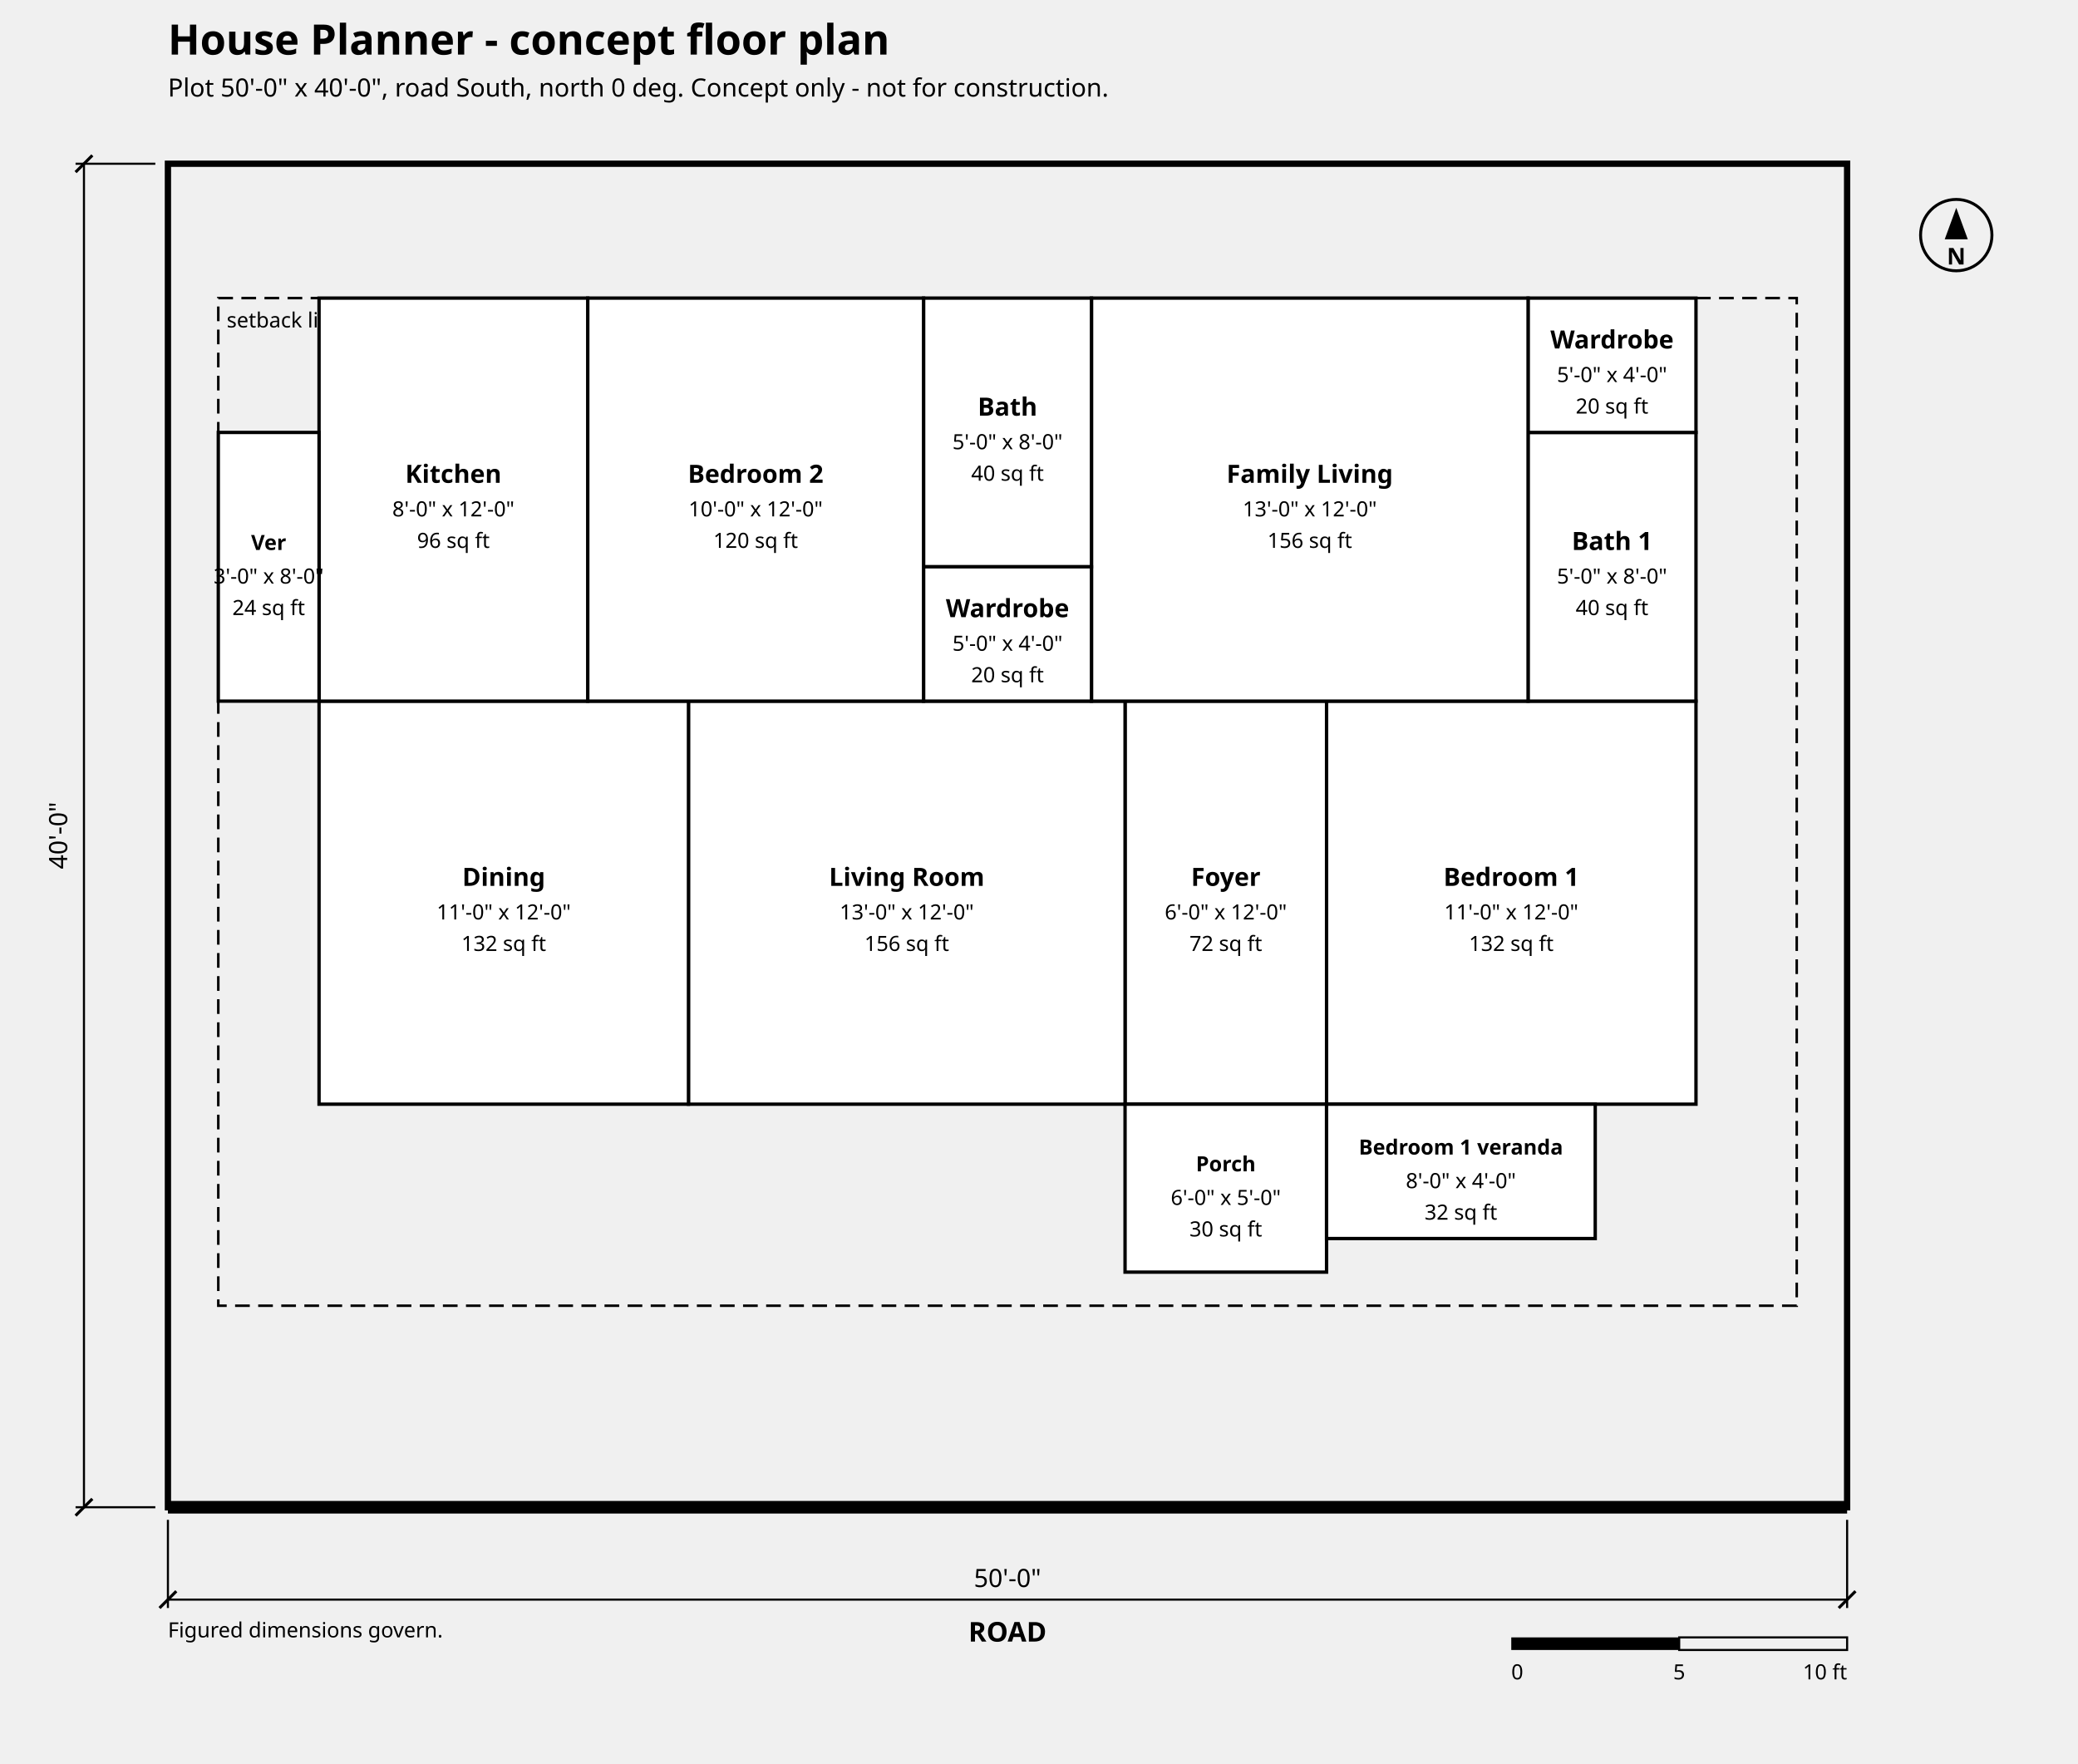
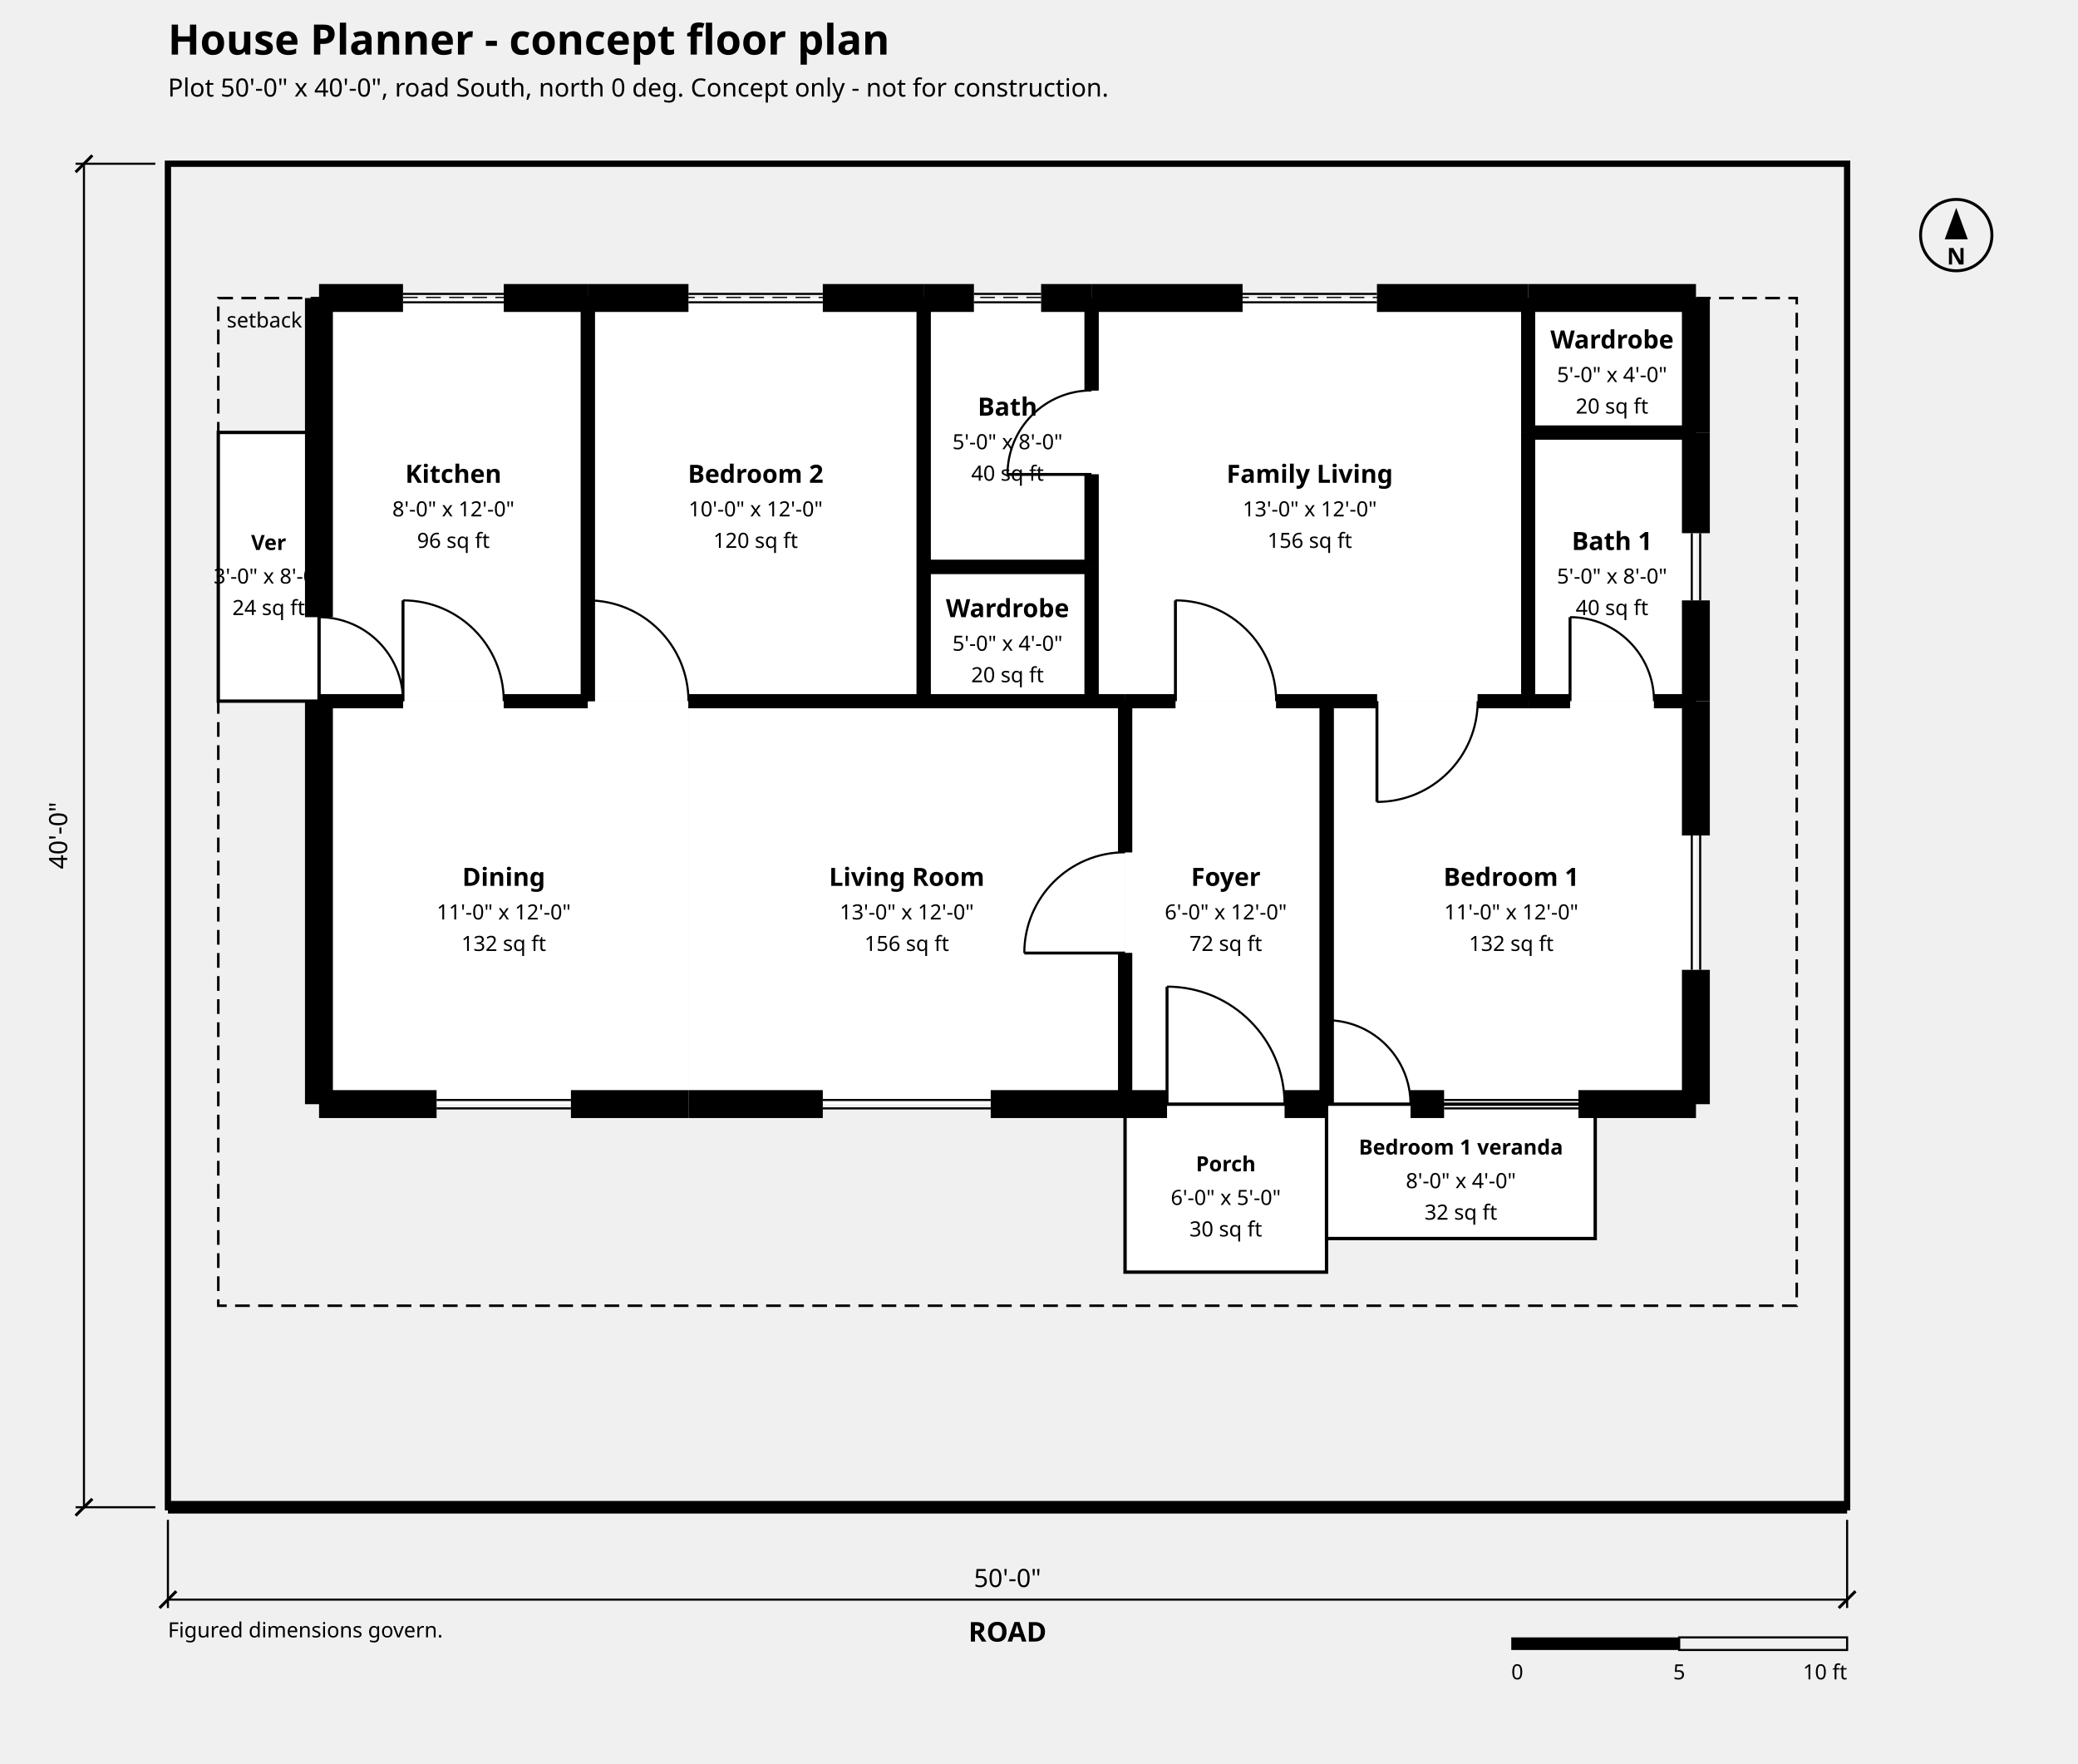
<svg xmlns="http://www.w3.org/2000/svg" viewBox="0 0 990 840" style="width:100%;height:auto;max-width:960px;background:#fff" font-family="sans-serif">
  <text x="80" y="26" font-size="20" font-weight="bold">House Planner - concept floor plan</text>
  <text x="80" y="46" font-size="12">Plot 50'-0" x 40'-0", road South, north 0 deg. Concept only - not for construction.</text>
  <rect x="80.0" y="78.0" width="800.0" height="640.0" fill="none" stroke="#000" stroke-width="3" />
  <rect x="104.0" y="142.0" width="752.0" height="480.0" fill="none" stroke="#000" stroke-width="1.2" stroke-dasharray="7 4" />
  <text x="108.0" y="156.0" font-size="10">setback line</text>
  <line x1="80.0" y1="718.0" x2="880.0" y2="718.0" stroke="#000" stroke-width="6" />
  <text x="480.0" y="782.0" font-size="13" font-weight="bold" text-anchor="middle">ROAD</text>
  <g>
-     <rect x="632.0" y="334.0" width="176.0" height="192.0" fill="#fff" stroke="#000" stroke-width="1.6" />
+     <rect x="632.0" y="334.0" width="176.0" height="192.0" fill="#fff" stroke="none" />
    <text x="720.0" y="422.0" font-size="12" font-weight="bold" text-anchor="middle">Bedroom 1</text>
    <text x="720.0" y="438.0" font-size="10" text-anchor="middle">11'-0" x 12'-0"</text>
    <text x="720.0" y="453.0" font-size="10" text-anchor="middle">132 sq ft</text>
  </g>
  <g>
-     <rect x="536.0" y="334.0" width="96.0" height="192.0" fill="#fff" stroke="#000" stroke-width="1.6" />
+     <rect x="536.0" y="334.0" width="96.0" height="192.0" fill="#fff" stroke="none" />
    <text x="584.0" y="422.0" font-size="12" font-weight="bold" text-anchor="middle">Foyer</text>
    <text x="584.0" y="438.0" font-size="10" text-anchor="middle">6'-0" x 12'-0"</text>
    <text x="584.0" y="453.0" font-size="10" text-anchor="middle">72 sq ft</text>
  </g>
  <g>
-     <rect x="328.0" y="334.0" width="208.0" height="192.0" fill="#fff" stroke="#000" stroke-width="1.6" />
+     <rect x="328.0" y="334.0" width="208.0" height="192.0" fill="#fff" stroke="none" />
    <text x="432.0" y="422.0" font-size="12" font-weight="bold" text-anchor="middle">Living Room</text>
    <text x="432.0" y="438.0" font-size="10" text-anchor="middle">13'-0" x 12'-0"</text>
    <text x="432.0" y="453.0" font-size="10" text-anchor="middle">156 sq ft</text>
  </g>
  <g>
-     <rect x="152.0" y="334.0" width="176.0" height="192.0" fill="#fff" stroke="#000" stroke-width="1.6" />
+     <rect x="152.0" y="334.0" width="176.0" height="192.0" fill="#fff" stroke="none" />
    <text x="240.0" y="422.0" font-size="12" font-weight="bold" text-anchor="middle">Dining</text>
    <text x="240.0" y="438.0" font-size="10" text-anchor="middle">11'-0" x 12'-0"</text>
    <text x="240.0" y="453.0" font-size="10" text-anchor="middle">132 sq ft</text>
  </g>
  <g>
-     <rect x="728.0" y="206.0" width="80.0" height="128.0" fill="#fff" stroke="#000" stroke-width="1.6" />
+     <rect x="728.0" y="206.0" width="80.0" height="128.0" fill="#fff" stroke="none" />
    <text x="768.0" y="262.0" font-size="12" font-weight="bold" text-anchor="middle">Bath 1</text>
    <text x="768.0" y="278.0" font-size="10" text-anchor="middle">5'-0" x 8'-0"</text>
    <text x="768.0" y="293.0" font-size="10" text-anchor="middle">40 sq ft</text>
  </g>
  <g>
-     <rect x="728.0" y="142.0" width="80.0" height="64.0" fill="#fff" stroke="#000" stroke-width="1.6" />
+     <rect x="728.0" y="142.0" width="80.0" height="64.0" fill="#fff" stroke="none" />
    <text x="768.0" y="166.0" font-size="12" font-weight="bold" text-anchor="middle">Wardrobe</text>
    <text x="768.0" y="182.0" font-size="10" text-anchor="middle">5'-0" x 4'-0"</text>
    <text x="768.0" y="197.0" font-size="10" text-anchor="middle">20 sq ft</text>
  </g>
  <g>
-     <rect x="520.0" y="142.0" width="208.0" height="192.0" fill="#fff" stroke="#000" stroke-width="1.6" />
+     <rect x="520.0" y="142.0" width="208.0" height="192.0" fill="#fff" stroke="none" />
    <text x="624.0" y="230.0" font-size="12" font-weight="bold" text-anchor="middle">Family Living</text>
    <text x="624.0" y="246.0" font-size="10" text-anchor="middle">13'-0" x 12'-0"</text>
    <text x="624.0" y="261.0" font-size="10" text-anchor="middle">156 sq ft</text>
  </g>
  <g>
-     <rect x="440.0" y="142.0" width="80.0" height="128.0" fill="#fff" stroke="#000" stroke-width="1.6" />
+     <rect x="440.0" y="142.0" width="80.0" height="128.0" fill="#fff" stroke="none" />
    <text x="480.0" y="198.0" font-size="12" font-weight="bold" text-anchor="middle">Bath</text>
    <text x="480.0" y="214.0" font-size="10" text-anchor="middle">5'-0" x 8'-0"</text>
    <text x="480.0" y="229.0" font-size="10" text-anchor="middle">40 sq ft</text>
  </g>
  <g>
-     <rect x="440.0" y="270.0" width="80.0" height="64.0" fill="#fff" stroke="#000" stroke-width="1.6" />
+     <rect x="440.0" y="270.0" width="80.0" height="64.0" fill="#fff" stroke="none" />
    <text x="480.0" y="294.0" font-size="12" font-weight="bold" text-anchor="middle">Wardrobe</text>
    <text x="480.0" y="310.0" font-size="10" text-anchor="middle">5'-0" x 4'-0"</text>
    <text x="480.0" y="325.0" font-size="10" text-anchor="middle">20 sq ft</text>
  </g>
  <g>
-     <rect x="280.0" y="142.0" width="160.0" height="192.0" fill="#fff" stroke="#000" stroke-width="1.6" />
+     <rect x="280.0" y="142.0" width="160.0" height="192.0" fill="#fff" stroke="none" />
    <text x="360.0" y="230.0" font-size="12" font-weight="bold" text-anchor="middle">Bedroom 2</text>
    <text x="360.0" y="246.0" font-size="10" text-anchor="middle">10'-0" x 12'-0"</text>
    <text x="360.0" y="261.0" font-size="10" text-anchor="middle">120 sq ft</text>
  </g>
  <g>
-     <rect x="152.0" y="142.0" width="128.0" height="192.0" fill="#fff" stroke="#000" stroke-width="1.6" />
+     <rect x="152.0" y="142.0" width="128.0" height="192.0" fill="#fff" stroke="none" />
    <text x="216.0" y="230.0" font-size="12" font-weight="bold" text-anchor="middle">Kitchen</text>
    <text x="216.0" y="246.0" font-size="10" text-anchor="middle">8'-0" x 12'-0"</text>
    <text x="216.0" y="261.0" font-size="10" text-anchor="middle">96 sq ft</text>
  </g>
  <g>
    <rect x="536.0" y="526.0" width="96.0" height="80.0" fill="#fff" stroke="#000" stroke-width="1.6" />
    <text x="584.0" y="558.0" font-size="10" font-weight="bold" text-anchor="middle">Porch</text>
    <text x="584.0" y="574.0" font-size="10" text-anchor="middle">6'-0" x 5'-0"</text>
    <text x="584.0" y="589.0" font-size="10" text-anchor="middle">30 sq ft</text>
  </g>
  <g>
    <rect x="632.0" y="526.0" width="128.0" height="64.0" fill="#fff" stroke="#000" stroke-width="1.6" />
    <text x="696.0" y="550.0" font-size="10" font-weight="bold" text-anchor="middle">Bedroom 1 veranda</text>
    <text x="696.0" y="566.0" font-size="10" text-anchor="middle">8'-0" x 4'-0"</text>
    <text x="696.0" y="581.0" font-size="10" text-anchor="middle">32 sq ft</text>
  </g>
  <g>
    <rect x="104.0" y="206.0" width="48.0" height="128.0" fill="#fff" stroke="#000" stroke-width="1.6" />
    <text x="128.0" y="262.0" font-size="10" font-weight="bold" text-anchor="middle">Ver</text>
    <text x="128.0" y="278.0" font-size="10" text-anchor="middle">3'-0" x 8'-0"</text>
    <text x="128.0" y="293.0" font-size="10" text-anchor="middle">24 sq ft</text>
  </g>
+   <rect x="728.0" y="330.7" width="20.0" height="6.7" fill="#000" stroke="none" />
+   <rect x="788.0" y="330.7" width="20.0" height="6.7" fill="#000" stroke="none" />
+   <rect x="632.0" y="330.7" width="24.0" height="6.7" fill="#000" stroke="none" />
+   <rect x="704.0" y="330.7" width="24.0" height="6.7" fill="#000" stroke="none" />
+   <rect x="672.0" y="519.3" width="16.0" height="13.3" fill="#000" stroke="none" />
+   <rect x="752.0" y="519.3" width="56.0" height="13.3" fill="#000" stroke="none" />
+   <rect x="801.3" y="462.0" width="13.3" height="64.0" fill="#000" stroke="none" />
+   <rect x="801.3" y="334.0" width="13.3" height="64.0" fill="#000" stroke="none" />
+   <rect x="628.7" y="334.0" width="6.7" height="192.0" fill="#000" stroke="none" />
+   <rect x="536.0" y="330.7" width="24.0" height="6.7" fill="#000" stroke="none" />
+   <rect x="608.0" y="330.7" width="24.0" height="6.7" fill="#000" stroke="none" />
+   <rect x="536.0" y="519.3" width="20.0" height="13.3" fill="#000" stroke="none" />
+   <rect x="612.0" y="519.3" width="20.0" height="13.3" fill="#000" stroke="none" />
+   <rect x="628.7" y="334.0" width="6.7" height="192.0" fill="#000" stroke="none" />
+   <rect x="532.7" y="454.0" width="6.7" height="72.0" fill="#000" stroke="none" />
+   <rect x="532.7" y="334.0" width="6.7" height="72.0" fill="#000" stroke="none" />
+   <rect x="520.0" y="330.7" width="16.0" height="6.7" fill="#000" stroke="none" />
+   <rect x="440.0" y="330.7" width="80.0" height="6.7" fill="#000" stroke="none" />
+   <rect x="328.0" y="330.7" width="112.0" height="6.7" fill="#000" stroke="none" />
+   <rect x="328.0" y="519.3" width="64.0" height="13.3" fill="#000" stroke="none" />
+   <rect x="472.0" y="519.3" width="64.0" height="13.3" fill="#000" stroke="none" />
+   <rect x="532.7" y="454.0" width="6.7" height="72.0" fill="#000" stroke="none" />
+   <rect x="532.7" y="334.0" width="6.7" height="72.0" fill="#000" stroke="none" />
+   <rect x="152.0" y="330.7" width="40.0" height="6.7" fill="#000" stroke="none" />
+   <rect x="240.0" y="330.7" width="40.0" height="6.7" fill="#000" stroke="none" />
+   <rect x="152.0" y="519.3" width="56.0" height="13.3" fill="#000" stroke="none" />
+   <rect x="272.0" y="519.3" width="56.0" height="13.3" fill="#000" stroke="none" />
+   <rect x="145.3" y="334.0" width="13.3" height="192.0" fill="#000" stroke="none" />
+   <rect x="728.0" y="202.7" width="80.0" height="6.7" fill="#000" stroke="none" />
+   <rect x="728.0" y="330.7" width="20.0" height="6.7" fill="#000" stroke="none" />
+   <rect x="788.0" y="330.7" width="20.0" height="6.7" fill="#000" stroke="none" />
+   <rect x="801.3" y="286.0" width="13.3" height="48.0" fill="#000" stroke="none" />
+   <rect x="801.3" y="206.0" width="13.3" height="48.0" fill="#000" stroke="none" />
+   <rect x="724.7" y="206.0" width="6.7" height="128.0" fill="#000" stroke="none" />
+   <rect x="728.0" y="135.3" width="80.0" height="13.3" fill="#000" stroke="none" />
+   <rect x="728.0" y="202.7" width="80.0" height="6.7" fill="#000" stroke="none" />
+   <rect x="801.3" y="142.0" width="13.3" height="64.0" fill="#000" stroke="none" />
+   <rect x="724.7" y="142.0" width="6.7" height="64.0" fill="#000" stroke="none" />
+   <rect x="520.0" y="135.3" width="72.0" height="13.3" fill="#000" stroke="none" />
+   <rect x="656.0" y="135.3" width="72.0" height="13.3" fill="#000" stroke="none" />
+   <rect x="632.0" y="330.7" width="24.0" height="6.7" fill="#000" stroke="none" />
+   <rect x="704.0" y="330.7" width="24.0" height="6.7" fill="#000" stroke="none" />
+   <rect x="536.0" y="330.7" width="24.0" height="6.7" fill="#000" stroke="none" />
+   <rect x="608.0" y="330.7" width="24.0" height="6.7" fill="#000" stroke="none" />
+   <rect x="520.0" y="330.7" width="16.0" height="6.7" fill="#000" stroke="none" />
+   <rect x="724.7" y="206.0" width="6.7" height="128.0" fill="#000" stroke="none" />
+   <rect x="724.7" y="142.0" width="6.7" height="64.0" fill="#000" stroke="none" />
+   <rect x="516.7" y="226.0" width="6.7" height="44.0" fill="#000" stroke="none" />
+   <rect x="516.7" y="142.0" width="6.7" height="44.0" fill="#000" stroke="none" />
+   <rect x="516.7" y="270.0" width="6.7" height="64.0" fill="#000" stroke="none" />
+   <rect x="440.0" y="135.3" width="24.0" height="13.3" fill="#000" stroke="none" />
+   <rect x="496.0" y="135.3" width="24.0" height="13.3" fill="#000" stroke="none" />
+   <rect x="440.0" y="266.7" width="80.0" height="6.7" fill="#000" stroke="none" />
+   <rect x="516.7" y="226.0" width="6.7" height="44.0" fill="#000" stroke="none" />
+   <rect x="516.7" y="142.0" width="6.7" height="44.0" fill="#000" stroke="none" />
+   <rect x="436.7" y="142.0" width="6.7" height="128.0" fill="#000" stroke="none" />
+   <rect x="440.0" y="266.7" width="80.0" height="6.7" fill="#000" stroke="none" />
+   <rect x="440.0" y="330.7" width="80.0" height="6.7" fill="#000" stroke="none" />
+   <rect x="516.7" y="270.0" width="6.7" height="64.0" fill="#000" stroke="none" />
+   <rect x="436.7" y="270.0" width="6.7" height="64.0" fill="#000" stroke="none" />
+   <rect x="280.0" y="135.3" width="48.0" height="13.3" fill="#000" stroke="none" />
+   <rect x="392.0" y="135.3" width="48.0" height="13.3" fill="#000" stroke="none" />
+   <rect x="328.0" y="330.7" width="112.0" height="6.7" fill="#000" stroke="none" />
+   <rect x="436.7" y="142.0" width="6.7" height="128.0" fill="#000" stroke="none" />
+   <rect x="436.7" y="270.0" width="6.7" height="64.0" fill="#000" stroke="none" />
+   <rect x="276.7" y="142.0" width="6.7" height="192.0" fill="#000" stroke="none" />
+   <rect x="152.0" y="135.3" width="40.0" height="13.3" fill="#000" stroke="none" />
+   <rect x="240.0" y="135.3" width="40.0" height="13.3" fill="#000" stroke="none" />
+   <rect x="152.0" y="330.7" width="40.0" height="6.7" fill="#000" stroke="none" />
+   <rect x="240.0" y="330.7" width="40.0" height="6.7" fill="#000" stroke="none" />
+   <rect x="276.7" y="142.0" width="6.7" height="192.0" fill="#000" stroke="none" />
+   <rect x="145.3" y="142.0" width="13.3" height="152.0" fill="#000" stroke="none" />
+   <line x1="556.0" y1="526.0" x2="556.0" y2="470.0" stroke="#000" stroke-width="1.4" />
+   <path d="M 556.0 470.0 A 56.0 56.0 0 0 1 612.0 526.0" fill="none" stroke="#000" stroke-width="1" />
+   <line x1="536.0" y1="454.0" x2="488.0" y2="454.0" stroke="#000" stroke-width="1.4" />
+   <path d="M 488.0 454.0 A 48.0 48.0 0 0 1 536.0 406.0" fill="none" stroke="#000" stroke-width="1" />
+   <line x1="560.0" y1="334.0" x2="560.0" y2="286.0" stroke="#000" stroke-width="1.4" />
+   <path d="M 560.0 286.0 A 48.0 48.0 0 0 1 608.0 334.0" fill="none" stroke="#000" stroke-width="1" />
+   <line x1="656.0" y1="334.0" x2="656.0" y2="382.0" stroke="#000" stroke-width="1.4" />
+   <path d="M 656.0 382.0 A 48.0 48.0 0 0 0 704.0 334.0" fill="none" stroke="#000" stroke-width="1" />
+   <line x1="280.0" y1="334.0" x2="280.0" y2="286.0" stroke="#000" stroke-width="1.4" />
+   <path d="M 280.0 286.0 A 48.0 48.0 0 0 1 328.0 334.0" fill="none" stroke="#000" stroke-width="1" />
+   <line x1="192.0" y1="334.0" x2="192.0" y2="286.0" stroke="#000" stroke-width="1.4" />
+   <path d="M 192.0 286.0 A 48.0 48.0 0 0 1 240.0 334.0" fill="none" stroke="#000" stroke-width="1" />
+   <line x1="152.0" y1="334.0" x2="192.0" y2="334.0" stroke="#000" stroke-width="1.4" />
+   <path d="M 192.0 334.0 A 40.0 40.0 0 0 0 152.0 294.0" fill="none" stroke="#000" stroke-width="1" />
+   <line x1="748.0" y1="334.0" x2="748.0" y2="294.0" stroke="#000" stroke-width="1.4" />
+   <path d="M 748.0 294.0 A 40.0 40.0 0 0 1 788.0 334.0" fill="none" stroke="#000" stroke-width="1" />
+   <line x1="520.0" y1="226.0" x2="480.0" y2="226.0" stroke="#000" stroke-width="1.4" />
+   <path d="M 480.0 226.0 A 40.0 40.0 0 0 1 520.0 186.0" fill="none" stroke="#000" stroke-width="1" />
+   <line x1="632.0" y1="526.0" x2="632.0" y2="486.0" stroke="#000" stroke-width="1.4" />
+   <path d="M 632.0 486.0 A 40.0 40.0 0 0 1 672.0 526.0" fill="none" stroke="#000" stroke-width="1" />
+   <line x1="688.0" y1="528.0" x2="752.0" y2="528.0" stroke="#000" stroke-width="1" />
+   <line x1="688.0" y1="524.0" x2="752.0" y2="524.0" stroke="#000" stroke-width="1" />
+   <line x1="810.0" y1="462.0" x2="810.0" y2="398.0" stroke="#000" stroke-width="1" />
+   <line x1="806.0" y1="462.0" x2="806.0" y2="398.0" stroke="#000" stroke-width="1" />
+   <line x1="328.0" y1="144.0" x2="392.0" y2="144.0" stroke="#000" stroke-width="1" />
+   <line x1="328.0" y1="140.0" x2="392.0" y2="140.0" stroke="#000" stroke-width="1" />
+   <line x1="392.0" y1="528.0" x2="472.0" y2="528.0" stroke="#000" stroke-width="1" />
+   <line x1="392.0" y1="524.0" x2="472.0" y2="524.0" stroke="#000" stroke-width="1" />
+   <line x1="208.0" y1="528.0" x2="272.0" y2="528.0" stroke="#000" stroke-width="1" />
+   <line x1="208.0" y1="524.0" x2="272.0" y2="524.0" stroke="#000" stroke-width="1" />
+   <line x1="592.0" y1="144.0" x2="656.0" y2="144.0" stroke="#000" stroke-width="1" />
+   <line x1="592.0" y1="140.0" x2="656.0" y2="140.0" stroke="#000" stroke-width="1" />
+   <line x1="192.0" y1="144.0" x2="240.0" y2="144.0" stroke="#000" stroke-width="1" />
+   <line x1="192.0" y1="140.0" x2="240.0" y2="140.0" stroke="#000" stroke-width="1" />
+   <line x1="810.0" y1="286.0" x2="810.0" y2="254.0" stroke="#000" stroke-width="1" />
+   <line x1="806.0" y1="286.0" x2="806.0" y2="254.0" stroke="#000" stroke-width="1" />
+   <line x1="464.0" y1="144.0" x2="496.0" y2="144.0" stroke="#000" stroke-width="1" />
+   <line x1="464.0" y1="140.0" x2="496.0" y2="140.0" stroke="#000" stroke-width="1" />
  <line x1="80.0" y1="724.0" x2="80.0" y2="766.0" stroke="#000" stroke-width="1" />
  <line x1="880.0" y1="724.0" x2="880.0" y2="766.0" stroke="#000" stroke-width="1" />
  <line x1="80.0" y1="762.0" x2="880.0" y2="762.0" stroke="#000" stroke-width="1" />
  <line x1="76.0" y1="766.0" x2="84.0" y2="758.0" stroke="#000" stroke-width="1.4" />
  <line x1="876.0" y1="766.0" x2="884.0" y2="758.0" stroke="#000" stroke-width="1.4" />
  <text x="480.0" y="756.0" font-size="12" text-anchor="middle">50'-0"</text>
  <line x1="74.0" y1="718.0" x2="36.0" y2="718.0" stroke="#000" stroke-width="1" />
  <line x1="74.0" y1="78.0" x2="36.0" y2="78.0" stroke="#000" stroke-width="1" />
  <line x1="40.0" y1="718.0" x2="40.0" y2="78.0" stroke="#000" stroke-width="1" />
  <line x1="36.0" y1="722.0" x2="44.0" y2="714.0" stroke="#000" stroke-width="1.4" />
  <line x1="36.0" y1="82.0" x2="44.0" y2="74.0" stroke="#000" stroke-width="1.4" />
  <text x="32.0" y="398.0" font-size="12" text-anchor="middle" transform="rotate(-90 32.0 398.0)">40'-0"</text>
  <g>
    <circle cx="932.0" cy="112.0" r="17" fill="none" stroke="#000" stroke-width="1.4" />
    <polygon points="932.0,99.0 926.5,114.0 937.5,114.0" fill="#000" />
    <text x="932.0" y="126.0" font-size="11" font-weight="bold" text-anchor="middle">N</text>
  </g>
  <g>
    <rect x="720.0" y="780.0" width="80.0" height="6" fill="#000" />
    <rect x="800.0" y="780.0" width="80.0" height="6" fill="none" stroke="#000" stroke-width="1" />
    <text x="720.0" y="800.0" font-size="10">0</text>
    <text x="800.0" y="800.0" font-size="10" text-anchor="middle">5</text>
    <text x="880.0" y="800.0" font-size="10" text-anchor="end">10 ft</text>
  </g>
  <text x="80.0" y="780.0" font-size="10">Figured dimensions govern.</text>
</svg>
